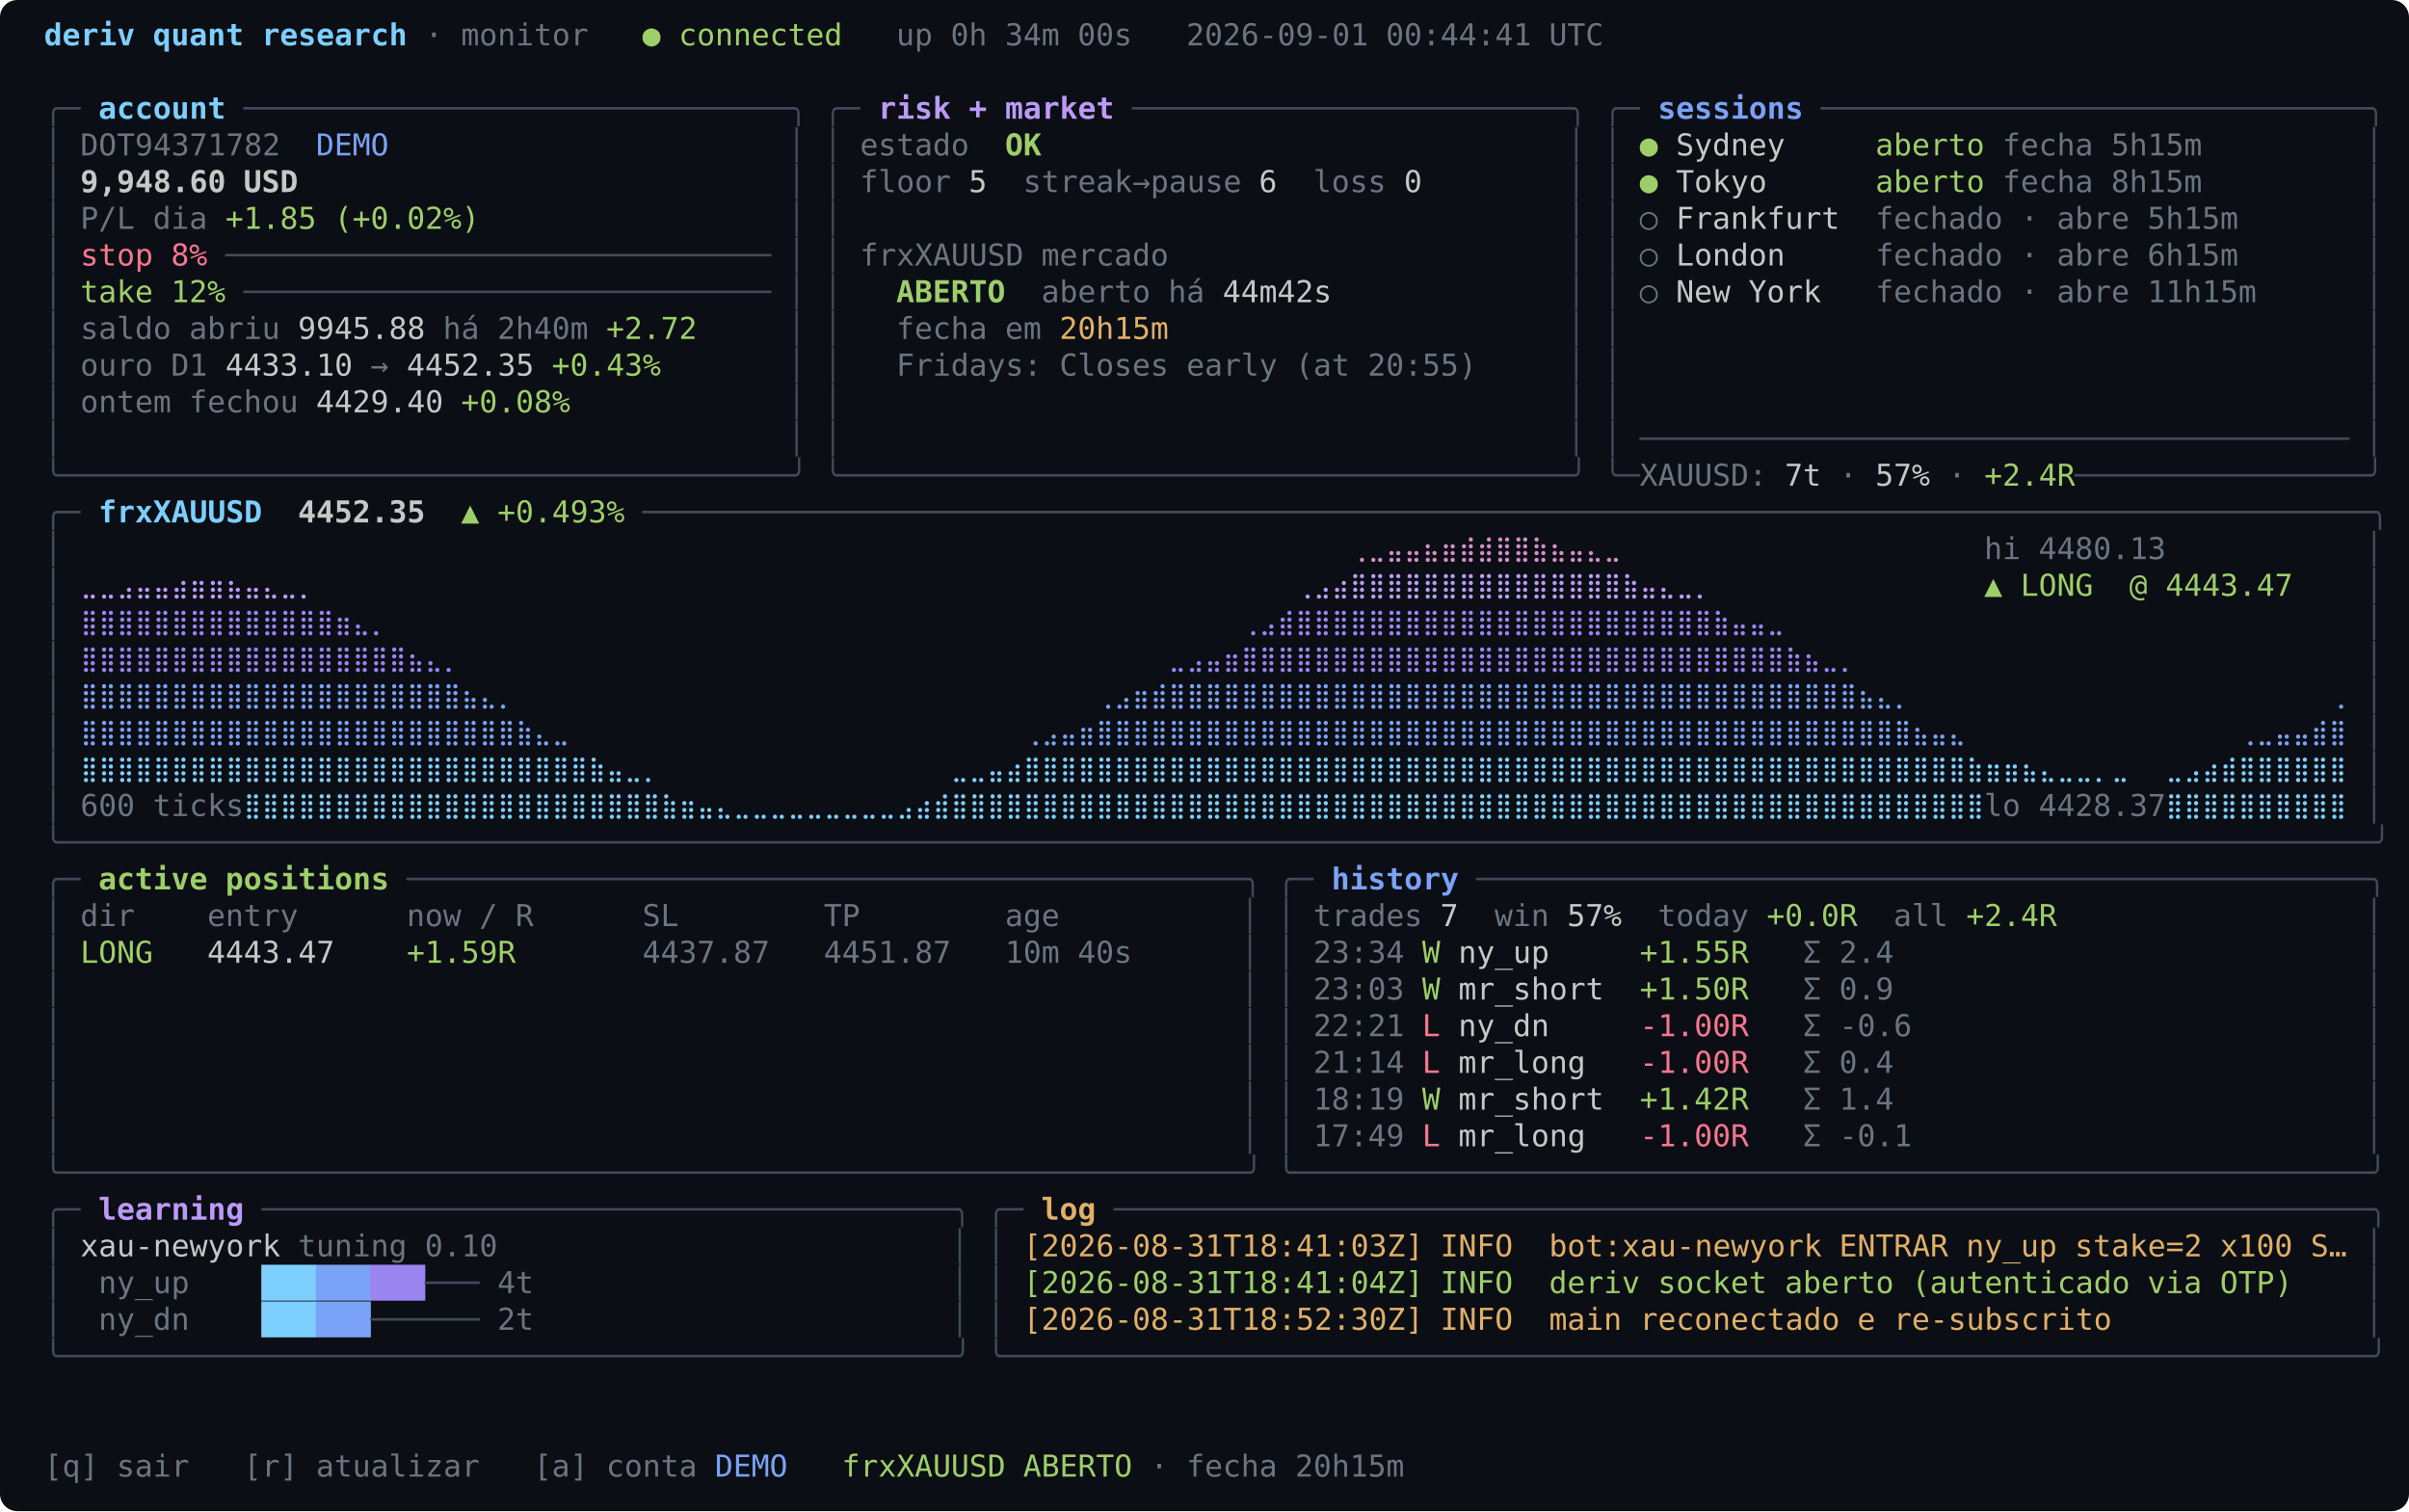
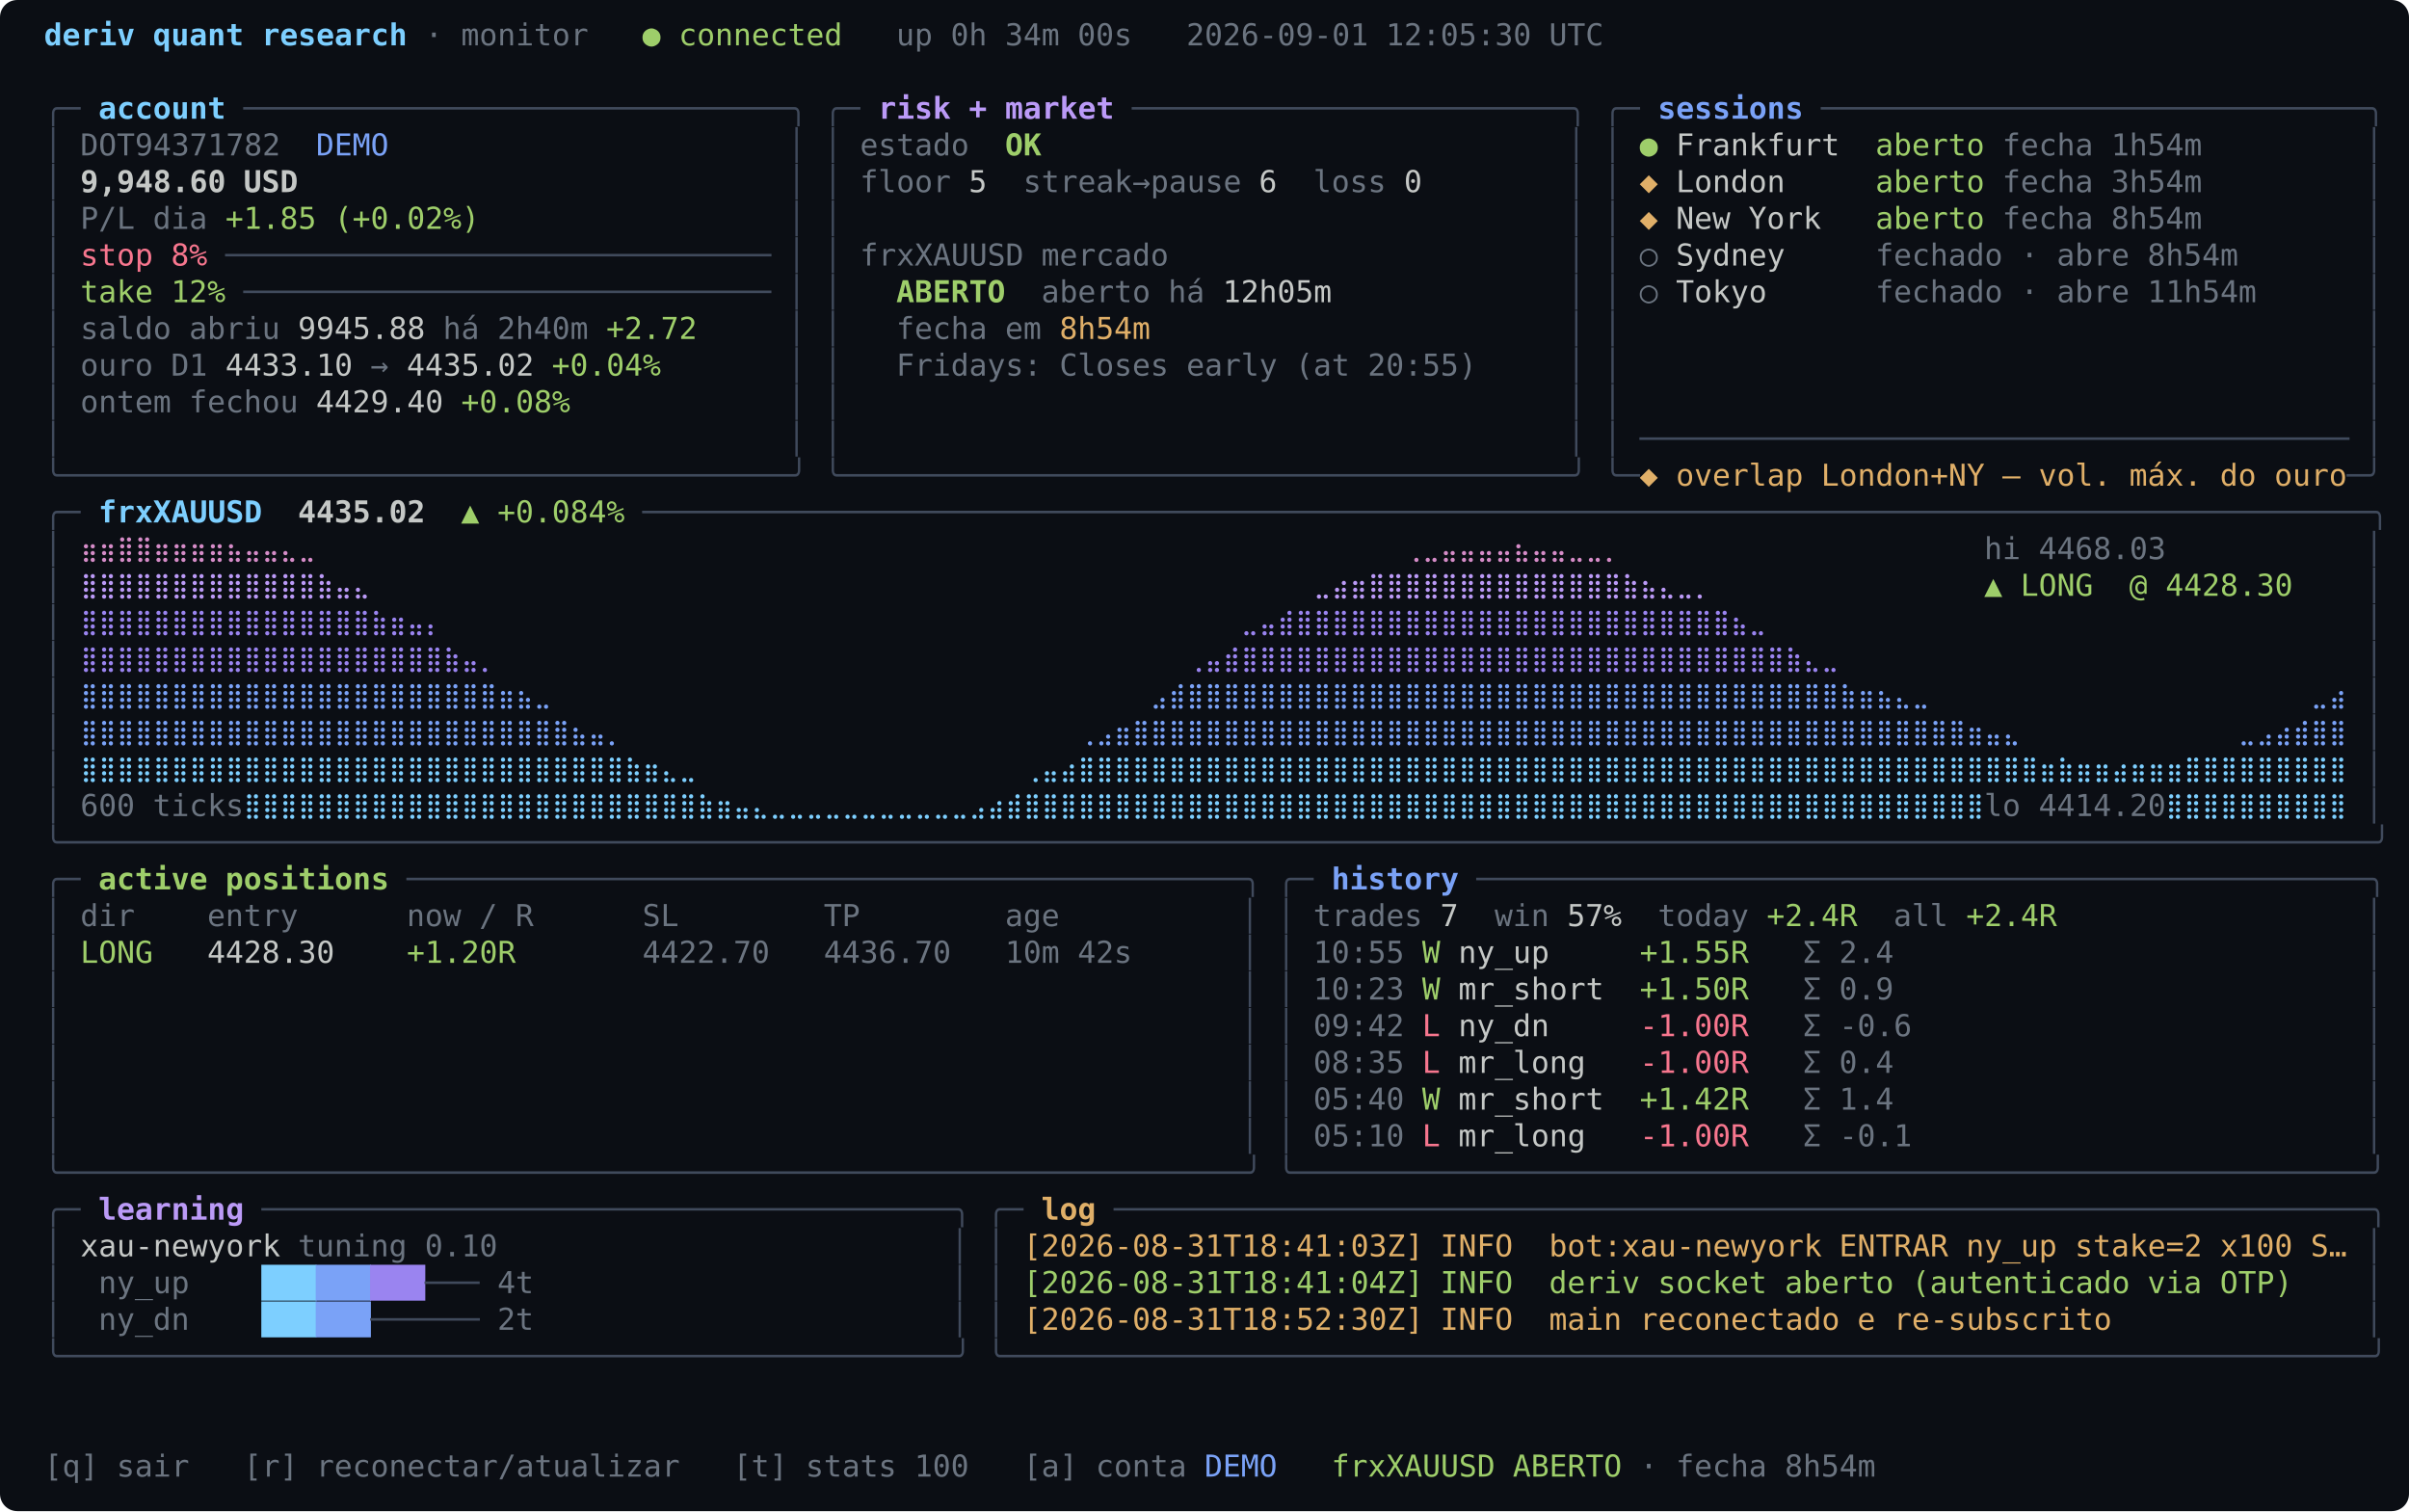
<svg xmlns="http://www.w3.org/2000/svg" width="1116" height="700" viewBox="0 0 1116 700" font-family="ui-monospace, SFMono-Regular, Menlo, Consolas, monospace" font-size="14">
  <rect width="1116" height="700" rx="8" fill="#0b0e14" />
  <g transform="translate(12,8)" xml:space="preserve">
    <text x="8.4" y="13.0" fill="#7dcfff" font-weight="600">deriv</text>
    <text x="58.8" y="13.0" fill="#7dcfff" font-weight="600">quant</text>
    <text x="109.2" y="13.0" fill="#7dcfff" font-weight="600">research</text>
    <text x="184.8" y="13.0" fill="#6b7480">·</text>
    <text x="201.6" y="13.0" fill="#6b7480">monitor</text>
    <text x="285.6" y="13.0" fill="#9ece6a">●</text>
    <text x="302.4" y="13.0" fill="#9ece6a">connected</text>
    <text x="403.2" y="13.0" fill="#6b7480">up</text>
    <text x="428.4" y="13.0" fill="#6b7480">0h</text>
    <text x="453.6" y="13.0" fill="#6b7480">34m</text>
    <text x="487.2" y="13.0" fill="#6b7480">00s</text>
    <text x="537.6" y="13.0" fill="#6b7480">2026-09-01</text>
-     <text x="630.0" y="13.0" fill="#6b7480">00:44:41</text>
+     <text x="630.0" y="13.0" fill="#6b7480">12:05:30</text>
    <text x="705.6" y="13.0" fill="#6b7480">UTC</text>
    <text x="8.4" y="47.0" fill="#404a5c">╭─</text>
    <text x="33.6" y="47.0" fill="#7dcfff" font-weight="600">account</text>
    <text x="100.8" y="47.0" fill="#404a5c">──────────────────────────────╮</text>
    <text x="369.6" y="47.0" fill="#404a5c">╭─</text>
    <text x="394.8" y="47.0" fill="#bb9af7" font-weight="600">risk</text>
    <text x="436.8" y="47.0" fill="#bb9af7" font-weight="600">+</text>
    <text x="453.6" y="47.0" fill="#bb9af7" font-weight="600">market</text>
    <text x="512.4" y="47.0" fill="#404a5c">────────────────────────╮</text>
    <text x="730.8" y="47.0" fill="#404a5c">╭─</text>
    <text x="756.0" y="47.0" fill="#7aa2f7" font-weight="600">sessions</text>
    <text x="831.6" y="47.0" fill="#404a5c">──────────────────────────────╮</text>
    <text x="8.4" y="64.0" fill="#404a5c">│</text>
    <text x="25.2" y="64.0" fill="#6b7480">DOT94371782</text>
    <text x="134.4" y="64.0" fill="#7aa2f7">DEMO</text>
    <text x="352.8" y="64.0" fill="#404a5c">│</text>
    <text x="369.6" y="64.0" fill="#404a5c">│</text>
    <text x="386.4" y="64.0" fill="#6b7480">estado</text>
    <text x="453.6" y="64.0" fill="#9ece6a" font-weight="600">OK</text>
    <text x="714.0" y="64.0" fill="#404a5c">│</text>
    <text x="730.8" y="64.0" fill="#404a5c">│</text>
    <text x="747.6" y="64.0" fill="#9ece6a">●</text>
-     <text x="764.4" y="64.0" fill="#c5c8c6">Sydney</text>
+     <text x="764.4" y="64.0" fill="#c5c8c6">Frankfurt</text>
    <text x="856.8" y="64.0" fill="#9ece6a">aberto</text>
    <text x="915.6" y="64.0" fill="#6b7480">fecha</text>
-     <text x="966.0" y="64.0" fill="#6b7480">5h15m</text>
+     <text x="966.0" y="64.0" fill="#6b7480">1h54m</text>
    <text x="1083.6" y="64.0" fill="#404a5c">│</text>
    <text x="8.4" y="81.0" fill="#404a5c">│</text>
    <text x="25.2" y="81.0" fill="#c5c8c6" font-weight="600">9,948.60</text>
    <text x="100.8" y="81.0" fill="#c5c8c6" font-weight="600">USD</text>
    <text x="352.8" y="81.0" fill="#404a5c">│</text>
    <text x="369.6" y="81.0" fill="#404a5c">│</text>
    <text x="386.4" y="81.0" fill="#6b7480">floor</text>
    <text x="436.8" y="81.0" fill="#c5c8c6">5</text>
    <text x="462.0" y="81.0" fill="#6b7480">streak→pause</text>
    <text x="571.2" y="81.0" fill="#c5c8c6">6</text>
    <text x="596.4" y="81.0" fill="#6b7480">loss</text>
    <text x="638.4" y="81.0" fill="#c5c8c6">0</text>
    <text x="714.0" y="81.0" fill="#404a5c">│</text>
    <text x="730.8" y="81.0" fill="#404a5c">│</text>
-     <text x="747.6" y="81.0" fill="#9ece6a">●</text>
-     <text x="764.4" y="81.0" fill="#c5c8c6">Tokyo</text>
+     <text x="747.6" y="81.0" fill="#e0af68">◆</text>
+     <text x="764.4" y="81.0" fill="#c5c8c6">London</text>
    <text x="856.8" y="81.0" fill="#9ece6a">aberto</text>
    <text x="915.6" y="81.0" fill="#6b7480">fecha</text>
-     <text x="966.0" y="81.0" fill="#6b7480">8h15m</text>
+     <text x="966.0" y="81.0" fill="#6b7480">3h54m</text>
    <text x="1083.6" y="81.0" fill="#404a5c">│</text>
    <text x="8.4" y="98.0" fill="#404a5c">│</text>
    <text x="25.2" y="98.0" fill="#6b7480">P/L</text>
    <text x="58.8" y="98.0" fill="#6b7480">dia</text>
    <text x="92.4" y="98.0" fill="#9ece6a">+1.85</text>
    <text x="142.8" y="98.0" fill="#9ece6a">(+0.02%)</text>
    <text x="352.8" y="98.0" fill="#404a5c">│</text>
    <text x="369.6" y="98.0" fill="#404a5c">│</text>
    <text x="714.0" y="98.0" fill="#404a5c">│</text>
    <text x="730.8" y="98.0" fill="#404a5c">│</text>
-     <text x="747.6" y="98.0" fill="#6b7480">○</text>
-     <text x="764.4" y="98.0" fill="#c5c8c6">Frankfurt</text>
-     <text x="856.8" y="98.0" fill="#6b7480">fechado</text>
-     <text x="924.0" y="98.0" fill="#6b7480">·</text>
-     <text x="940.8" y="98.0" fill="#6b7480">abre</text>
-     <text x="982.8" y="98.0" fill="#6b7480">5h15m</text>
+     <text x="747.6" y="98.0" fill="#e0af68">◆</text>
+     <text x="764.4" y="98.0" fill="#c5c8c6">New</text>
+     <text x="798.0" y="98.0" fill="#c5c8c6">York</text>
+     <text x="856.8" y="98.0" fill="#9ece6a">aberto</text>
+     <text x="915.6" y="98.0" fill="#6b7480">fecha</text>
+     <text x="966.0" y="98.0" fill="#6b7480">8h54m</text>
    <text x="1083.6" y="98.0" fill="#404a5c">│</text>
    <text x="8.4" y="115.0" fill="#404a5c">│</text>
    <text x="25.2" y="115.0" fill="#f7768e">stop</text>
    <text x="67.2" y="115.0" fill="#f7768e">8%</text>
    <text x="92.4" y="115.0" fill="#404a5c">──────────────────────────────</text>
    <text x="352.8" y="115.0" fill="#404a5c">│</text>
    <text x="369.6" y="115.0" fill="#404a5c">│</text>
    <text x="386.4" y="115.0" fill="#6b7480">frxXAUUSD</text>
    <text x="470.4" y="115.0" fill="#6b7480">mercado</text>
    <text x="714.0" y="115.0" fill="#404a5c">│</text>
    <text x="730.8" y="115.0" fill="#404a5c">│</text>
    <text x="747.6" y="115.0" fill="#6b7480">○</text>
-     <text x="764.4" y="115.0" fill="#c5c8c6">London</text>
+     <text x="764.4" y="115.0" fill="#c5c8c6">Sydney</text>
    <text x="856.8" y="115.0" fill="#6b7480">fechado</text>
    <text x="924.0" y="115.0" fill="#6b7480">·</text>
    <text x="940.8" y="115.0" fill="#6b7480">abre</text>
-     <text x="982.8" y="115.0" fill="#6b7480">6h15m</text>
+     <text x="982.8" y="115.0" fill="#6b7480">8h54m</text>
    <text x="1083.6" y="115.0" fill="#404a5c">│</text>
    <text x="8.4" y="132.0" fill="#404a5c">│</text>
    <text x="25.2" y="132.0" fill="#9ece6a">take</text>
    <text x="67.2" y="132.0" fill="#9ece6a">12%</text>
    <text x="100.8" y="132.0" fill="#404a5c">─────────────────────────────</text>
    <text x="352.8" y="132.0" fill="#404a5c">│</text>
    <text x="369.6" y="132.0" fill="#404a5c">│</text>
    <text x="403.2" y="132.0" fill="#9ece6a" font-weight="600">ABERTO</text>
    <text x="470.4" y="132.0" fill="#6b7480">aberto</text>
    <text x="529.2" y="132.0" fill="#6b7480">há</text>
-     <text x="554.4" y="132.0" fill="#c5c8c6">44m42s</text>
+     <text x="554.4" y="132.0" fill="#c5c8c6">12h05m</text>
    <text x="714.0" y="132.0" fill="#404a5c">│</text>
    <text x="730.8" y="132.0" fill="#404a5c">│</text>
    <text x="747.6" y="132.0" fill="#6b7480">○</text>
-     <text x="764.4" y="132.0" fill="#c5c8c6">New</text>
-     <text x="798.0" y="132.0" fill="#c5c8c6">York</text>
+     <text x="764.4" y="132.0" fill="#c5c8c6">Tokyo</text>
    <text x="856.8" y="132.0" fill="#6b7480">fechado</text>
    <text x="924.0" y="132.0" fill="#6b7480">·</text>
    <text x="940.8" y="132.0" fill="#6b7480">abre</text>
-     <text x="982.8" y="132.0" fill="#6b7480">11h15m</text>
+     <text x="982.8" y="132.0" fill="#6b7480">11h54m</text>
    <text x="1083.6" y="132.0" fill="#404a5c">│</text>
    <text x="8.4" y="149.0" fill="#404a5c">│</text>
    <text x="25.2" y="149.0" fill="#6b7480">saldo</text>
    <text x="75.6" y="149.0" fill="#6b7480">abriu</text>
    <text x="126.0" y="149.0" fill="#c5c8c6">9945.88</text>
    <text x="193.2" y="149.0" fill="#6b7480">há</text>
    <text x="218.4" y="149.0" fill="#6b7480">2h40m</text>
    <text x="268.8" y="149.0" fill="#9ece6a">+2.72</text>
    <text x="352.8" y="149.0" fill="#404a5c">│</text>
    <text x="369.6" y="149.0" fill="#404a5c">│</text>
    <text x="403.2" y="149.0" fill="#6b7480">fecha</text>
    <text x="453.6" y="149.0" fill="#6b7480">em</text>
-     <text x="478.8" y="149.0" fill="#e0af68">20h15m</text>
+     <text x="478.8" y="149.0" fill="#e0af68">8h54m</text>
    <text x="714.0" y="149.0" fill="#404a5c">│</text>
    <text x="730.8" y="149.0" fill="#404a5c">│</text>
    <text x="1083.6" y="149.0" fill="#404a5c">│</text>
    <text x="8.4" y="166.0" fill="#404a5c">│</text>
    <text x="25.2" y="166.0" fill="#6b7480">ouro</text>
    <text x="67.2" y="166.0" fill="#6b7480">D1</text>
    <text x="92.4" y="166.0" fill="#c5c8c6">4433.10</text>
    <text x="159.6" y="166.0" fill="#6b7480">→</text>
-     <text x="176.4" y="166.0" fill="#c5c8c6">4452.35</text>
-     <text x="243.6" y="166.0" fill="#9ece6a">+0.43%</text>
+     <text x="176.4" y="166.0" fill="#c5c8c6">4435.02</text>
+     <text x="243.6" y="166.0" fill="#9ece6a">+0.04%</text>
    <text x="352.8" y="166.0" fill="#404a5c">│</text>
    <text x="369.6" y="166.0" fill="#404a5c">│</text>
    <text x="403.2" y="166.0" fill="#6b7480">Fridays:</text>
    <text x="478.8" y="166.0" fill="#6b7480">Closes</text>
    <text x="537.6" y="166.0" fill="#6b7480">early</text>
    <text x="588.0" y="166.0" fill="#6b7480">(at</text>
    <text x="621.6" y="166.0" fill="#6b7480">20:55)</text>
    <text x="714.0" y="166.0" fill="#404a5c">│</text>
    <text x="730.8" y="166.0" fill="#404a5c">│</text>
    <text x="1083.6" y="166.0" fill="#404a5c">│</text>
    <text x="8.4" y="183.0" fill="#404a5c">│</text>
    <text x="25.2" y="183.0" fill="#6b7480">ontem</text>
    <text x="75.6" y="183.0" fill="#6b7480">fechou</text>
    <text x="134.4" y="183.0" fill="#c5c8c6">4429.40</text>
    <text x="201.6" y="183.0" fill="#9ece6a">+0.08%</text>
    <text x="352.8" y="183.0" fill="#404a5c">│</text>
    <text x="369.6" y="183.0" fill="#404a5c">│</text>
    <text x="714.0" y="183.0" fill="#404a5c">│</text>
    <text x="730.8" y="183.0" fill="#404a5c">│</text>
    <text x="1083.6" y="183.0" fill="#404a5c">│</text>
    <text x="8.4" y="200.0" fill="#404a5c">│</text>
    <text x="352.8" y="200.0" fill="#404a5c">│</text>
    <text x="369.6" y="200.0" fill="#404a5c">│</text>
    <text x="714.0" y="200.0" fill="#404a5c">│</text>
    <text x="730.8" y="200.0" fill="#404a5c">│</text>
    <text x="747.6" y="200.0" fill="#404a5c">───────────────────────────────────────</text>
    <text x="1083.6" y="200.0" fill="#404a5c">│</text>
    <text x="8.4" y="217.0" fill="#404a5c">╰────────────────────────────────────────╯</text>
    <text x="369.6" y="217.0" fill="#404a5c">╰────────────────────────────────────────╯</text>
    <text x="730.8" y="217.0" fill="#404a5c">╰─</text>
-     <text x="747.6" y="217.0" fill="#6b7480">XAUUSD:</text>
-     <text x="814.8" y="217.0" fill="#c5c8c6">7t</text>
-     <text x="840.0" y="217.0" fill="#6b7480">·</text>
-     <text x="856.8" y="217.0" fill="#c5c8c6">57%</text>
-     <text x="890.4" y="217.0" fill="#6b7480">·</text>
-     <text x="907.2" y="217.0" fill="#9ece6a">+2.4R</text>
-     <text x="949.2" y="217.0" fill="#404a5c">────────────────╯</text>
+     <text x="747.6" y="217.0" fill="#e0af68">◆</text>
+     <text x="764.4" y="217.0" fill="#e0af68">overlap</text>
+     <text x="831.6" y="217.0" fill="#e0af68">London+NY</text>
+     <text x="915.6" y="217.0" fill="#e0af68">—</text>
+     <text x="932.4" y="217.0" fill="#e0af68">vol.</text>
+     <text x="974.4" y="217.0" fill="#e0af68">máx.</text>
+     <text x="1016.4" y="217.0" fill="#e0af68">do</text>
+     <text x="1041.6" y="217.0" fill="#e0af68">ouro</text>
+     <text x="1075.2" y="217.0" fill="#404a5c">─╯</text>
    <text x="8.4" y="234.0" fill="#404a5c">╭─</text>
    <text x="33.6" y="234.0" fill="#7dcfff" font-weight="600">frxXAUUSD</text>
-     <text x="126.0" y="234.0" fill="#c5c8c6" font-weight="600">4452.35</text>
+     <text x="126.0" y="234.0" fill="#c5c8c6" font-weight="600">4435.02</text>
    <text x="201.6" y="234.0" fill="#9ece6a">▲</text>
-     <text x="218.4" y="234.0" fill="#9ece6a">+0.493%</text>
+     <text x="218.4" y="234.0" fill="#9ece6a">+0.084%</text>
    <text x="285.6" y="234.0" fill="#404a5c">───────────────────────────────────────────────────────────────────────────────────────────────╮</text>
    <text x="8.4" y="251.0" fill="#404a5c">│</text>
-     <text x="613.2" y="251.0" fill="#d68cc8">⢀⣀⣤⣤⣦⣶⣾⣾⣿⣿⣷⣦⣤⣄⣀</text>
+     <text x="25.2" y="251.0" fill="#d68cc8">⣶⣶⣿⣿⣶⣶⣶⣶⣦⣤⣤⣄⣀</text>
+     <text x="638.4" y="251.0" fill="#d68cc8">⢀⣀⣤⣤⣤⣤⣦⣤⣤⣀⣀⡀</text>
    <text x="907.2" y="251.0" fill="#6b7480">hi</text>
-     <text x="932.4" y="251.0" fill="#6b7480">4480.13</text>
+     <text x="932.4" y="251.0" fill="#6b7480">4468.03</text>
    <text x="1083.6" y="251.0" fill="#404a5c">│</text>
    <text x="8.4" y="268.0" fill="#404a5c">│</text>
-     <text x="25.2" y="268.0" fill="#bb9af7">⣀⣀⣠⣤⣤⣴⣶⣶⣦⣤⣄⣀⡀</text>
-     <text x="588.0" y="268.0" fill="#bb9af7">⢀⣠⣴⣿⣿⣿⣿⣿⣿⣿⣿⣿⣿⣿⣿⣿⣿⣿⣷⣤⣄⣀⡀</text>
+     <text x="25.2" y="268.0" fill="#bb9af7">⣿⣿⣿⣿⣿⣿⣿⣿⣿⣿⣿⣿⣿⣷⣤⣄</text>
+     <text x="596.4" y="268.0" fill="#bb9af7">⣀⣴⣶⣿⣿⣿⣿⣿⣿⣿⣿⣿⣿⣿⣿⣿⣿⣷⣦⣄⣀⡀</text>
    <text x="907.2" y="268.0" fill="#9ece6a">▲</text>
    <text x="924.0" y="268.0" fill="#9ece6a">LONG</text>
    <text x="974.4" y="268.0" fill="#9ece6a">@</text>
-     <text x="991.2" y="268.0" fill="#9ece6a">4443.47</text>
+     <text x="991.2" y="268.0" fill="#9ece6a">4428.30</text>
    <text x="1083.6" y="268.0" fill="#404a5c">│</text>
    <text x="8.4" y="285.0" fill="#404a5c">│</text>
-     <text x="25.2" y="285.0" fill="#9a84f0">⣿⣿⣿⣿⣿⣿⣿⣿⣿⣿⣿⣿⣿⣿⣶⣄⡀</text>
-     <text x="562.8" y="285.0" fill="#9a84f0">⢀⣠⣾⣿⣿⣿⣿⣿⣿⣿⣿⣿⣿⣿⣿⣿⣿⣿⣿⣿⣿⣿⣿⣿⣿⣿⣷⣤⣤⣀</text>
+     <text x="25.2" y="285.0" fill="#9a84f0">⣿⣿⣿⣿⣿⣿⣿⣿⣿⣿⣿⣿⣿⣿⣿⣿⣷⣶⣤⡄</text>
+     <text x="562.8" y="285.0" fill="#9a84f0">⣀⣤⣾⣿⣿⣿⣿⣿⣿⣿⣿⣿⣿⣿⣿⣿⣿⣿⣿⣿⣿⣿⣿⣿⣿⣿⣿⣦⣀</text>
    <text x="1083.6" y="285.0" fill="#404a5c">│</text>
    <text x="8.4" y="302.0" fill="#404a5c">│</text>
-     <text x="25.2" y="302.0" fill="#9a84f0">⣿⣿⣿⣿⣿⣿⣿⣿⣿⣿⣿⣿⣿⣿⣿⣿⣿⣿⣦⣄⡀</text>
-     <text x="529.2" y="302.0" fill="#9a84f0">⣀⣠⣤⣶⣿⣿⣿⣿⣿⣿⣿⣿⣿⣿⣿⣿⣿⣿⣿⣿⣿⣿⣿⣿⣿⣿⣿⣿⣿⣿⣿⣿⣿⣿⣷⣦⣀⡀</text>
+     <text x="25.2" y="302.0" fill="#9a84f0">⣿⣿⣿⣿⣿⣿⣿⣿⣿⣿⣿⣿⣿⣿⣿⣿⣿⣿⣿⣿⣷⣤⡀</text>
+     <text x="537.6" y="302.0" fill="#9a84f0">⢀⣤⣾⣿⣿⣿⣿⣿⣿⣿⣿⣿⣿⣿⣿⣿⣿⣿⣿⣿⣿⣿⣿⣿⣿⣿⣿⣿⣿⣿⣿⣿⣿⣷⣄⣀</text>
    <text x="1083.6" y="302.0" fill="#404a5c">│</text>
    <text x="8.4" y="319.0" fill="#404a5c">│</text>
-     <text x="25.2" y="319.0" fill="#7aa2f7">⣿⣿⣿⣿⣿⣿⣿⣿⣿⣿⣿⣿⣿⣿⣿⣿⣿⣿⣿⣿⣿⣦⣄⡀</text>
-     <text x="495.6" y="319.0" fill="#7aa2f7">⢀⣠⣶⣾⣿⣿⣿⣿⣿⣿⣿⣿⣿⣿⣿⣿⣿⣿⣿⣿⣿⣿⣿⣿⣿⣿⣿⣿⣿⣿⣿⣿⣿⣿⣿⣿⣿⣿⣿⣿⣿⣿⣦⣄⡀</text>
-     <text x="1066.8" y="319.0" fill="#7aa2f7">⢀</text>
+     <text x="25.2" y="319.0" fill="#7aa2f7">⣿⣿⣿⣿⣿⣿⣿⣿⣿⣿⣿⣿⣿⣿⣿⣿⣿⣿⣿⣿⣿⣿⣿⣶⣦⣀</text>
+     <text x="520.8" y="319.0" fill="#7aa2f7">⣠⣾⣿⣿⣿⣿⣿⣿⣿⣿⣿⣿⣿⣿⣿⣿⣿⣿⣿⣿⣿⣿⣿⣿⣿⣿⣿⣿⣿⣿⣿⣿⣿⣿⣿⣿⣿⣿⣷⣶⣦⣄⣀</text>
+     <text x="1058.4" y="319.0" fill="#7aa2f7">⣀⣴</text>
    <text x="1083.6" y="319.0" fill="#404a5c">│</text>
    <text x="8.4" y="336.0" fill="#404a5c">│</text>
-     <text x="25.2" y="336.0" fill="#7aa2f7">⣿⣿⣿⣿⣿⣿⣿⣿⣿⣿⣿⣿⣿⣿⣿⣿⣿⣿⣿⣿⣿⣿⣿⣿⣷⣄⣀</text>
-     <text x="462.0" y="336.0" fill="#7aa2f7">⢀⣠⣤⣶⣿⣿⣿⣿⣿⣿⣿⣿⣿⣿⣿⣿⣿⣿⣿⣿⣿⣿⣿⣿⣿⣿⣿⣿⣿⣿⣿⣿⣿⣿⣿⣿⣿⣿⣿⣿⣿⣿⣿⣿⣿⣿⣿⣿⣿⣦⣤⣄</text>
-     <text x="1024.8" y="336.0" fill="#7aa2f7">⢀⣀⣤⣤⣾⣿</text>
+     <text x="25.2" y="336.0" fill="#7aa2f7">⣿⣿⣿⣿⣿⣿⣿⣿⣿⣿⣿⣿⣿⣿⣿⣿⣿⣿⣿⣿⣿⣿⣿⣿⣿⣿⣿⣦⣤⡀</text>
+     <text x="487.2" y="336.0" fill="#7aa2f7">⢀⣠⣶⣿⣿⣿⣿⣿⣿⣿⣿⣿⣿⣿⣿⣿⣿⣿⣿⣿⣿⣿⣿⣿⣿⣿⣿⣿⣿⣿⣿⣿⣿⣿⣿⣿⣿⣿⣿⣿⣿⣿⣿⣿⣿⣿⣿⣿⣿⣶⣤⣄</text>
+     <text x="1024.8" y="336.0" fill="#7aa2f7">⣀⣠⣴⣾⣿⣿</text>
    <text x="1083.6" y="336.0" fill="#404a5c">│</text>
    <text x="8.4" y="353.0" fill="#404a5c">│</text>
-     <text x="25.2" y="353.0" fill="#7dcfff">⣿⣿⣿⣿⣿⣿⣿⣿⣿⣿⣿⣿⣿⣿⣿⣿⣿⣿⣿⣿⣿⣿⣿⣿⣿⣿⣿⣿⣷⣤⣀⡀</text>
-     <text x="428.4" y="353.0" fill="#7dcfff">⣀⣀⣤⣴⣿⣿⣿⣿⣿⣿⣿⣿⣿⣿⣿⣿⣿⣿⣿⣿⣿⣿⣿⣿⣿⣿⣿⣿⣿⣿⣿⣿⣿⣿⣿⣿⣿⣿⣿⣿⣿⣿⣿⣿⣿⣿⣿⣿⣿⣿⣿⣿⣿⣿⣿⣿⣷⣶⣶⣦⣄⣀⣀⡀⣀</text>
-     <text x="991.2" y="353.0" fill="#7dcfff">⣀⣠⣴⣾⣿⣿⣿⣿⣿⣿</text>
+     <text x="25.2" y="353.0" fill="#7dcfff">⣿⣿⣿⣿⣿⣿⣿⣿⣿⣿⣿⣿⣿⣿⣿⣿⣿⣿⣿⣿⣿⣿⣿⣿⣿⣿⣿⣿⣿⣿⣷⣶⣄⣀</text>
+     <text x="462.0" y="353.0" fill="#7dcfff">⢀⣤⣴⣿⣿⣿⣿⣿⣿⣿⣿⣿⣿⣿⣿⣿⣿⣿⣿⣿⣿⣿⣿⣿⣿⣿⣿⣿⣿⣿⣿⣿⣿⣿⣿⣿⣿⣿⣿⣿⣿⣿⣿⣿⣿⣿⣿⣿⣿⣿⣿⣿⣿⣿⣿⣿⣶⣷⣶⣶⣴⣶⣶⣶⣿⣿⣿⣿⣿⣿⣿⣿⣿</text>
    <text x="1083.6" y="353.0" fill="#404a5c">│</text>
    <text x="8.4" y="370.0" fill="#404a5c">│</text>
    <text x="25.2" y="370.0" fill="#6b7480">600</text>
    <text x="58.8" y="370.0" fill="#6b7480">ticks</text>
-     <text x="100.8" y="370.0" fill="#7dcfff">⣿⣿⣿⣿⣿⣿⣿⣿⣿⣿⣿⣿⣿⣿⣿⣿⣿⣿⣿⣿⣿⣿⣿⣷⣶⣤⣄⣀⣀⣀⣀⣀⣀⣀⣀⣀⣠⣴⣾⣿⣿⣿⣿⣿⣿⣿⣿⣿⣿⣿⣿⣿⣿⣿⣿⣿⣿⣿⣿⣿⣿⣿⣿⣿⣿⣿⣿⣿⣿⣿⣿⣿⣿⣿⣿⣿⣿⣿⣿⣿⣿⣿⣿⣿⣿⣿⣿⣿⣿⣿⣿⣿⣿⣿⣿⣿</text>
+     <text x="100.8" y="370.0" fill="#7dcfff">⣿⣿⣿⣿⣿⣿⣿⣿⣿⣿⣿⣿⣿⣿⣿⣿⣿⣿⣿⣿⣿⣿⣿⣿⣿⣷⣶⣤⣄⣀⣀⣀⣀⣀⣀⣀⣀⣀⣀⣀⣠⣴⣾⣿⣿⣿⣿⣿⣿⣿⣿⣿⣿⣿⣿⣿⣿⣿⣿⣿⣿⣿⣿⣿⣿⣿⣿⣿⣿⣿⣿⣿⣿⣿⣿⣿⣿⣿⣿⣿⣿⣿⣿⣿⣿⣿⣿⣿⣿⣿⣿⣿⣿⣿⣿⣿</text>
    <text x="907.2" y="370.0" fill="#6b7480">lo</text>
-     <text x="932.4" y="370.0" fill="#6b7480">4428.37</text>
+     <text x="932.4" y="370.0" fill="#6b7480">4414.20</text>
    <text x="991.2" y="370.0" fill="#7dcfff">⣿⣿⣿⣿⣿⣿⣿⣿⣿⣿</text>
    <text x="1083.6" y="370.0" fill="#404a5c">│</text>
    <text x="8.4" y="387.0" fill="#404a5c">╰───────────────────────────────────────────────────────────────────────────────────────────────────────────────────────────────╯</text>
    <text x="8.4" y="404.0" fill="#404a5c">╭─</text>
    <text x="33.6" y="404.0" fill="#9ece6a" font-weight="600">active</text>
    <text x="92.4" y="404.0" fill="#9ece6a" font-weight="600">positions</text>
    <text x="176.4" y="404.0" fill="#404a5c">──────────────────────────────────────────────╮</text>
    <text x="579.6" y="404.0" fill="#404a5c">╭─</text>
    <text x="604.8" y="404.0" fill="#7aa2f7" font-weight="600">history</text>
    <text x="672.0" y="404.0" fill="#404a5c">─────────────────────────────────────────────────╮</text>
    <text x="8.4" y="421.0" fill="#404a5c">│</text>
    <text x="25.2" y="421.0" fill="#6b7480">dir</text>
    <text x="84.0" y="421.0" fill="#6b7480">entry</text>
    <text x="176.4" y="421.0" fill="#6b7480">now</text>
    <text x="210.0" y="421.0" fill="#6b7480">/</text>
    <text x="226.8" y="421.0" fill="#6b7480">R</text>
    <text x="285.6" y="421.0" fill="#6b7480">SL</text>
    <text x="369.6" y="421.0" fill="#6b7480">TP</text>
    <text x="453.6" y="421.0" fill="#6b7480">age</text>
    <text x="562.8" y="421.0" fill="#404a5c">│</text>
    <text x="579.6" y="421.0" fill="#404a5c">│</text>
    <text x="596.4" y="421.0" fill="#6b7480">trades</text>
    <text x="655.2" y="421.0" fill="#c5c8c6">7</text>
    <text x="680.4" y="421.0" fill="#6b7480">win</text>
    <text x="714.0" y="421.0" fill="#c5c8c6">57%</text>
    <text x="756.0" y="421.0" fill="#6b7480">today</text>
-     <text x="806.4" y="421.0" fill="#9ece6a">+0.0R</text>
+     <text x="806.4" y="421.0" fill="#9ece6a">+2.4R</text>
    <text x="865.2" y="421.0" fill="#6b7480">all</text>
    <text x="898.8" y="421.0" fill="#9ece6a">+2.4R</text>
    <text x="1083.6" y="421.0" fill="#404a5c">│</text>
    <text x="8.4" y="438.0" fill="#404a5c">│</text>
    <text x="25.2" y="438.0" fill="#9ece6a">LONG</text>
-     <text x="84.0" y="438.0" fill="#c5c8c6">4443.47</text>
-     <text x="176.4" y="438.0" fill="#9ece6a">+1.59R</text>
-     <text x="285.6" y="438.0" fill="#6b7480">4437.87</text>
-     <text x="369.6" y="438.0" fill="#6b7480">4451.87</text>
+     <text x="84.0" y="438.0" fill="#c5c8c6">4428.30</text>
+     <text x="176.4" y="438.0" fill="#9ece6a">+1.20R</text>
+     <text x="285.6" y="438.0" fill="#6b7480">4422.70</text>
+     <text x="369.6" y="438.0" fill="#6b7480">4436.70</text>
    <text x="453.6" y="438.0" fill="#6b7480">10m</text>
-     <text x="487.2" y="438.0" fill="#6b7480">40s</text>
+     <text x="487.2" y="438.0" fill="#6b7480">42s</text>
    <text x="562.8" y="438.0" fill="#404a5c">│</text>
    <text x="579.6" y="438.0" fill="#404a5c">│</text>
-     <text x="596.4" y="438.0" fill="#6b7480">23:34</text>
+     <text x="596.4" y="438.0" fill="#6b7480">10:55</text>
    <text x="646.8" y="438.0" fill="#9ece6a">W</text>
    <text x="663.6" y="438.0" fill="#c5c8c6">ny_up</text>
    <text x="747.6" y="438.0" fill="#9ece6a">+1.55R</text>
    <text x="823.2" y="438.0" fill="#6b7480">Σ</text>
    <text x="840.0" y="438.0" fill="#6b7480">2.4</text>
    <text x="1083.6" y="438.0" fill="#404a5c">│</text>
    <text x="8.4" y="455.0" fill="#404a5c">│</text>
    <text x="562.8" y="455.0" fill="#404a5c">│</text>
    <text x="579.6" y="455.0" fill="#404a5c">│</text>
-     <text x="596.4" y="455.0" fill="#6b7480">23:03</text>
+     <text x="596.4" y="455.0" fill="#6b7480">10:23</text>
    <text x="646.8" y="455.0" fill="#9ece6a">W</text>
    <text x="663.6" y="455.0" fill="#c5c8c6">mr_short</text>
    <text x="747.6" y="455.0" fill="#9ece6a">+1.50R</text>
    <text x="823.2" y="455.0" fill="#6b7480">Σ</text>
    <text x="840.0" y="455.0" fill="#6b7480">0.9</text>
    <text x="1083.6" y="455.0" fill="#404a5c">│</text>
    <text x="8.4" y="472.0" fill="#404a5c">│</text>
    <text x="562.8" y="472.0" fill="#404a5c">│</text>
    <text x="579.6" y="472.0" fill="#404a5c">│</text>
-     <text x="596.4" y="472.0" fill="#6b7480">22:21</text>
+     <text x="596.4" y="472.0" fill="#6b7480">09:42</text>
    <text x="646.8" y="472.0" fill="#f7768e">L</text>
    <text x="663.6" y="472.0" fill="#c5c8c6">ny_dn</text>
    <text x="747.6" y="472.0" fill="#f7768e">-1.00R</text>
    <text x="823.2" y="472.0" fill="#6b7480">Σ</text>
    <text x="840.0" y="472.0" fill="#6b7480">-0.6</text>
    <text x="1083.6" y="472.0" fill="#404a5c">│</text>
    <text x="8.4" y="489.0" fill="#404a5c">│</text>
    <text x="562.8" y="489.0" fill="#404a5c">│</text>
    <text x="579.6" y="489.0" fill="#404a5c">│</text>
-     <text x="596.4" y="489.0" fill="#6b7480">21:14</text>
+     <text x="596.4" y="489.0" fill="#6b7480">08:35</text>
    <text x="646.8" y="489.0" fill="#f7768e">L</text>
    <text x="663.6" y="489.0" fill="#c5c8c6">mr_long</text>
    <text x="747.6" y="489.0" fill="#f7768e">-1.00R</text>
    <text x="823.2" y="489.0" fill="#6b7480">Σ</text>
    <text x="840.0" y="489.0" fill="#6b7480">0.4</text>
    <text x="1083.6" y="489.0" fill="#404a5c">│</text>
    <text x="8.4" y="506.0" fill="#404a5c">│</text>
    <text x="562.8" y="506.0" fill="#404a5c">│</text>
    <text x="579.6" y="506.0" fill="#404a5c">│</text>
-     <text x="596.4" y="506.0" fill="#6b7480">18:19</text>
+     <text x="596.4" y="506.0" fill="#6b7480">05:40</text>
    <text x="646.8" y="506.0" fill="#9ece6a">W</text>
    <text x="663.6" y="506.0" fill="#c5c8c6">mr_short</text>
    <text x="747.6" y="506.0" fill="#9ece6a">+1.42R</text>
    <text x="823.2" y="506.0" fill="#6b7480">Σ</text>
    <text x="840.0" y="506.0" fill="#6b7480">1.4</text>
    <text x="1083.6" y="506.0" fill="#404a5c">│</text>
    <text x="8.4" y="523.0" fill="#404a5c">│</text>
    <text x="562.8" y="523.0" fill="#404a5c">│</text>
    <text x="579.6" y="523.0" fill="#404a5c">│</text>
-     <text x="596.4" y="523.0" fill="#6b7480">17:49</text>
+     <text x="596.4" y="523.0" fill="#6b7480">05:10</text>
    <text x="646.8" y="523.0" fill="#f7768e">L</text>
    <text x="663.6" y="523.0" fill="#c5c8c6">mr_long</text>
    <text x="747.6" y="523.0" fill="#f7768e">-1.00R</text>
    <text x="823.2" y="523.0" fill="#6b7480">Σ</text>
    <text x="840.0" y="523.0" fill="#6b7480">-0.1</text>
    <text x="1083.6" y="523.0" fill="#404a5c">│</text>
    <text x="8.4" y="540.0" fill="#404a5c">╰─────────────────────────────────────────────────────────────────╯</text>
    <text x="579.6" y="540.0" fill="#404a5c">╰───────────────────────────────────────────────────────────╯</text>
    <text x="8.4" y="557.0" fill="#404a5c">╭─</text>
    <text x="33.6" y="557.0" fill="#bb9af7" font-weight="600">learning</text>
    <text x="109.2" y="557.0" fill="#404a5c">──────────────────────────────────────╮</text>
    <text x="445.2" y="557.0" fill="#404a5c">╭─</text>
    <text x="470.4" y="557.0" fill="#e0af68" font-weight="600">log</text>
    <text x="504.0" y="557.0" fill="#404a5c">─────────────────────────────────────────────────────────────────────╮</text>
    <text x="8.4" y="574.0" fill="#404a5c">│</text>
    <text x="25.2" y="574.0" fill="#c5c8c6">xau-newyork</text>
    <text x="126.0" y="574.0" fill="#6b7480">tuning</text>
    <text x="184.8" y="574.0" fill="#6b7480">0.10</text>
    <text x="428.4" y="574.0" fill="#404a5c">│</text>
    <text x="445.2" y="574.0" fill="#404a5c">│</text>
    <text x="462.0" y="574.0" fill="#e0af68">[2026-08-31T18:41:03Z]</text>
    <text x="655.2" y="574.0" fill="#e0af68">INFO</text>
    <text x="705.6" y="574.0" fill="#e0af68">bot:xau-newyork</text>
    <text x="840.0" y="574.0" fill="#e0af68">ENTRAR</text>
    <text x="898.8" y="574.0" fill="#e0af68">ny_up</text>
    <text x="949.2" y="574.0" fill="#e0af68">stake=2</text>
    <text x="1016.4" y="574.0" fill="#e0af68">x100</text>
    <text x="1058.4" y="574.0" fill="#e0af68">S…</text>
    <text x="1083.6" y="574.0" fill="#404a5c">│</text>
    <text x="8.4" y="591.0" fill="#404a5c">│</text>
    <text x="33.6" y="591.0" fill="#6b7480">ny_up</text>
    <text x="109.2" y="591.0" fill="#7dcfff">███</text>
    <text x="134.4" y="591.0" fill="#7aa2f7">███</text>
    <text x="159.6" y="591.0" fill="#9a84f0">███</text>
    <text x="184.8" y="591.0" fill="#404a5c">───</text>
    <text x="218.4" y="591.0" fill="#6b7480">4t</text>
    <text x="428.4" y="591.0" fill="#404a5c">│</text>
    <text x="445.2" y="591.0" fill="#404a5c">│</text>
    <text x="462.0" y="591.0" fill="#9ece6a">[2026-08-31T18:41:04Z]</text>
    <text x="655.2" y="591.0" fill="#9ece6a">INFO</text>
    <text x="705.6" y="591.0" fill="#9ece6a">deriv</text>
    <text x="756.0" y="591.0" fill="#9ece6a">socket</text>
    <text x="814.8" y="591.0" fill="#9ece6a">aberto</text>
    <text x="873.6" y="591.0" fill="#9ece6a">(autenticado</text>
    <text x="982.8" y="591.0" fill="#9ece6a">via</text>
    <text x="1016.4" y="591.0" fill="#9ece6a">OTP)</text>
    <text x="1083.6" y="591.0" fill="#404a5c">│</text>
    <text x="8.4" y="608.0" fill="#404a5c">│</text>
    <text x="33.6" y="608.0" fill="#6b7480">ny_dn</text>
    <text x="109.2" y="608.0" fill="#7dcfff">███</text>
    <text x="134.4" y="608.0" fill="#7aa2f7">███</text>
    <text x="159.6" y="608.0" fill="#404a5c">──────</text>
    <text x="218.4" y="608.0" fill="#6b7480">2t</text>
    <text x="428.4" y="608.0" fill="#404a5c">│</text>
    <text x="445.2" y="608.0" fill="#404a5c">│</text>
    <text x="462.0" y="608.0" fill="#e0af68">[2026-08-31T18:52:30Z]</text>
    <text x="655.2" y="608.0" fill="#e0af68">INFO</text>
    <text x="705.6" y="608.0" fill="#e0af68">main</text>
    <text x="747.6" y="608.0" fill="#e0af68">reconectado</text>
    <text x="848.4" y="608.0" fill="#e0af68">e</text>
    <text x="865.2" y="608.0" fill="#e0af68">re-subscrito</text>
    <text x="1083.6" y="608.0" fill="#404a5c">│</text>
    <text x="8.4" y="625.0" fill="#404a5c">╰─────────────────────────────────────────────────╯</text>
    <text x="445.2" y="625.0" fill="#404a5c">╰───────────────────────────────────────────────────────────────────────────╯</text>
    <text x="8.4" y="676.0" fill="#6b7480">[q]</text>
    <text x="42.0" y="676.0" fill="#6b7480">sair</text>
    <text x="100.8" y="676.0" fill="#6b7480">[r]</text>
-     <text x="134.4" y="676.0" fill="#6b7480">atualizar</text>
-     <text x="235.2" y="676.0" fill="#6b7480">[a]</text>
-     <text x="268.8" y="676.0" fill="#6b7480">conta</text>
-     <text x="319.2" y="676.0" fill="#7aa2f7">DEMO</text>
-     <text x="378.0" y="676.0" fill="#9ece6a">frxXAUUSD</text>
-     <text x="462.0" y="676.0" fill="#9ece6a">ABERTO</text>
-     <text x="520.8" y="676.0" fill="#6b7480">·</text>
-     <text x="537.6" y="676.0" fill="#6b7480">fecha</text>
-     <text x="588.0" y="676.0" fill="#6b7480">20h15m</text>
+     <text x="134.4" y="676.0" fill="#6b7480">reconectar/atualizar</text>
+     <text x="327.6" y="676.0" fill="#6b7480">[t]</text>
+     <text x="361.2" y="676.0" fill="#6b7480">stats</text>
+     <text x="411.6" y="676.0" fill="#6b7480">100</text>
+     <text x="462.0" y="676.0" fill="#6b7480">[a]</text>
+     <text x="495.6" y="676.0" fill="#6b7480">conta</text>
+     <text x="546.0" y="676.0" fill="#7aa2f7">DEMO</text>
+     <text x="604.8" y="676.0" fill="#9ece6a">frxXAUUSD</text>
+     <text x="688.8" y="676.0" fill="#9ece6a">ABERTO</text>
+     <text x="747.6" y="676.0" fill="#6b7480">·</text>
+     <text x="764.4" y="676.0" fill="#6b7480">fecha</text>
+     <text x="814.8" y="676.0" fill="#6b7480">8h54m</text>
  </g>
</svg>
